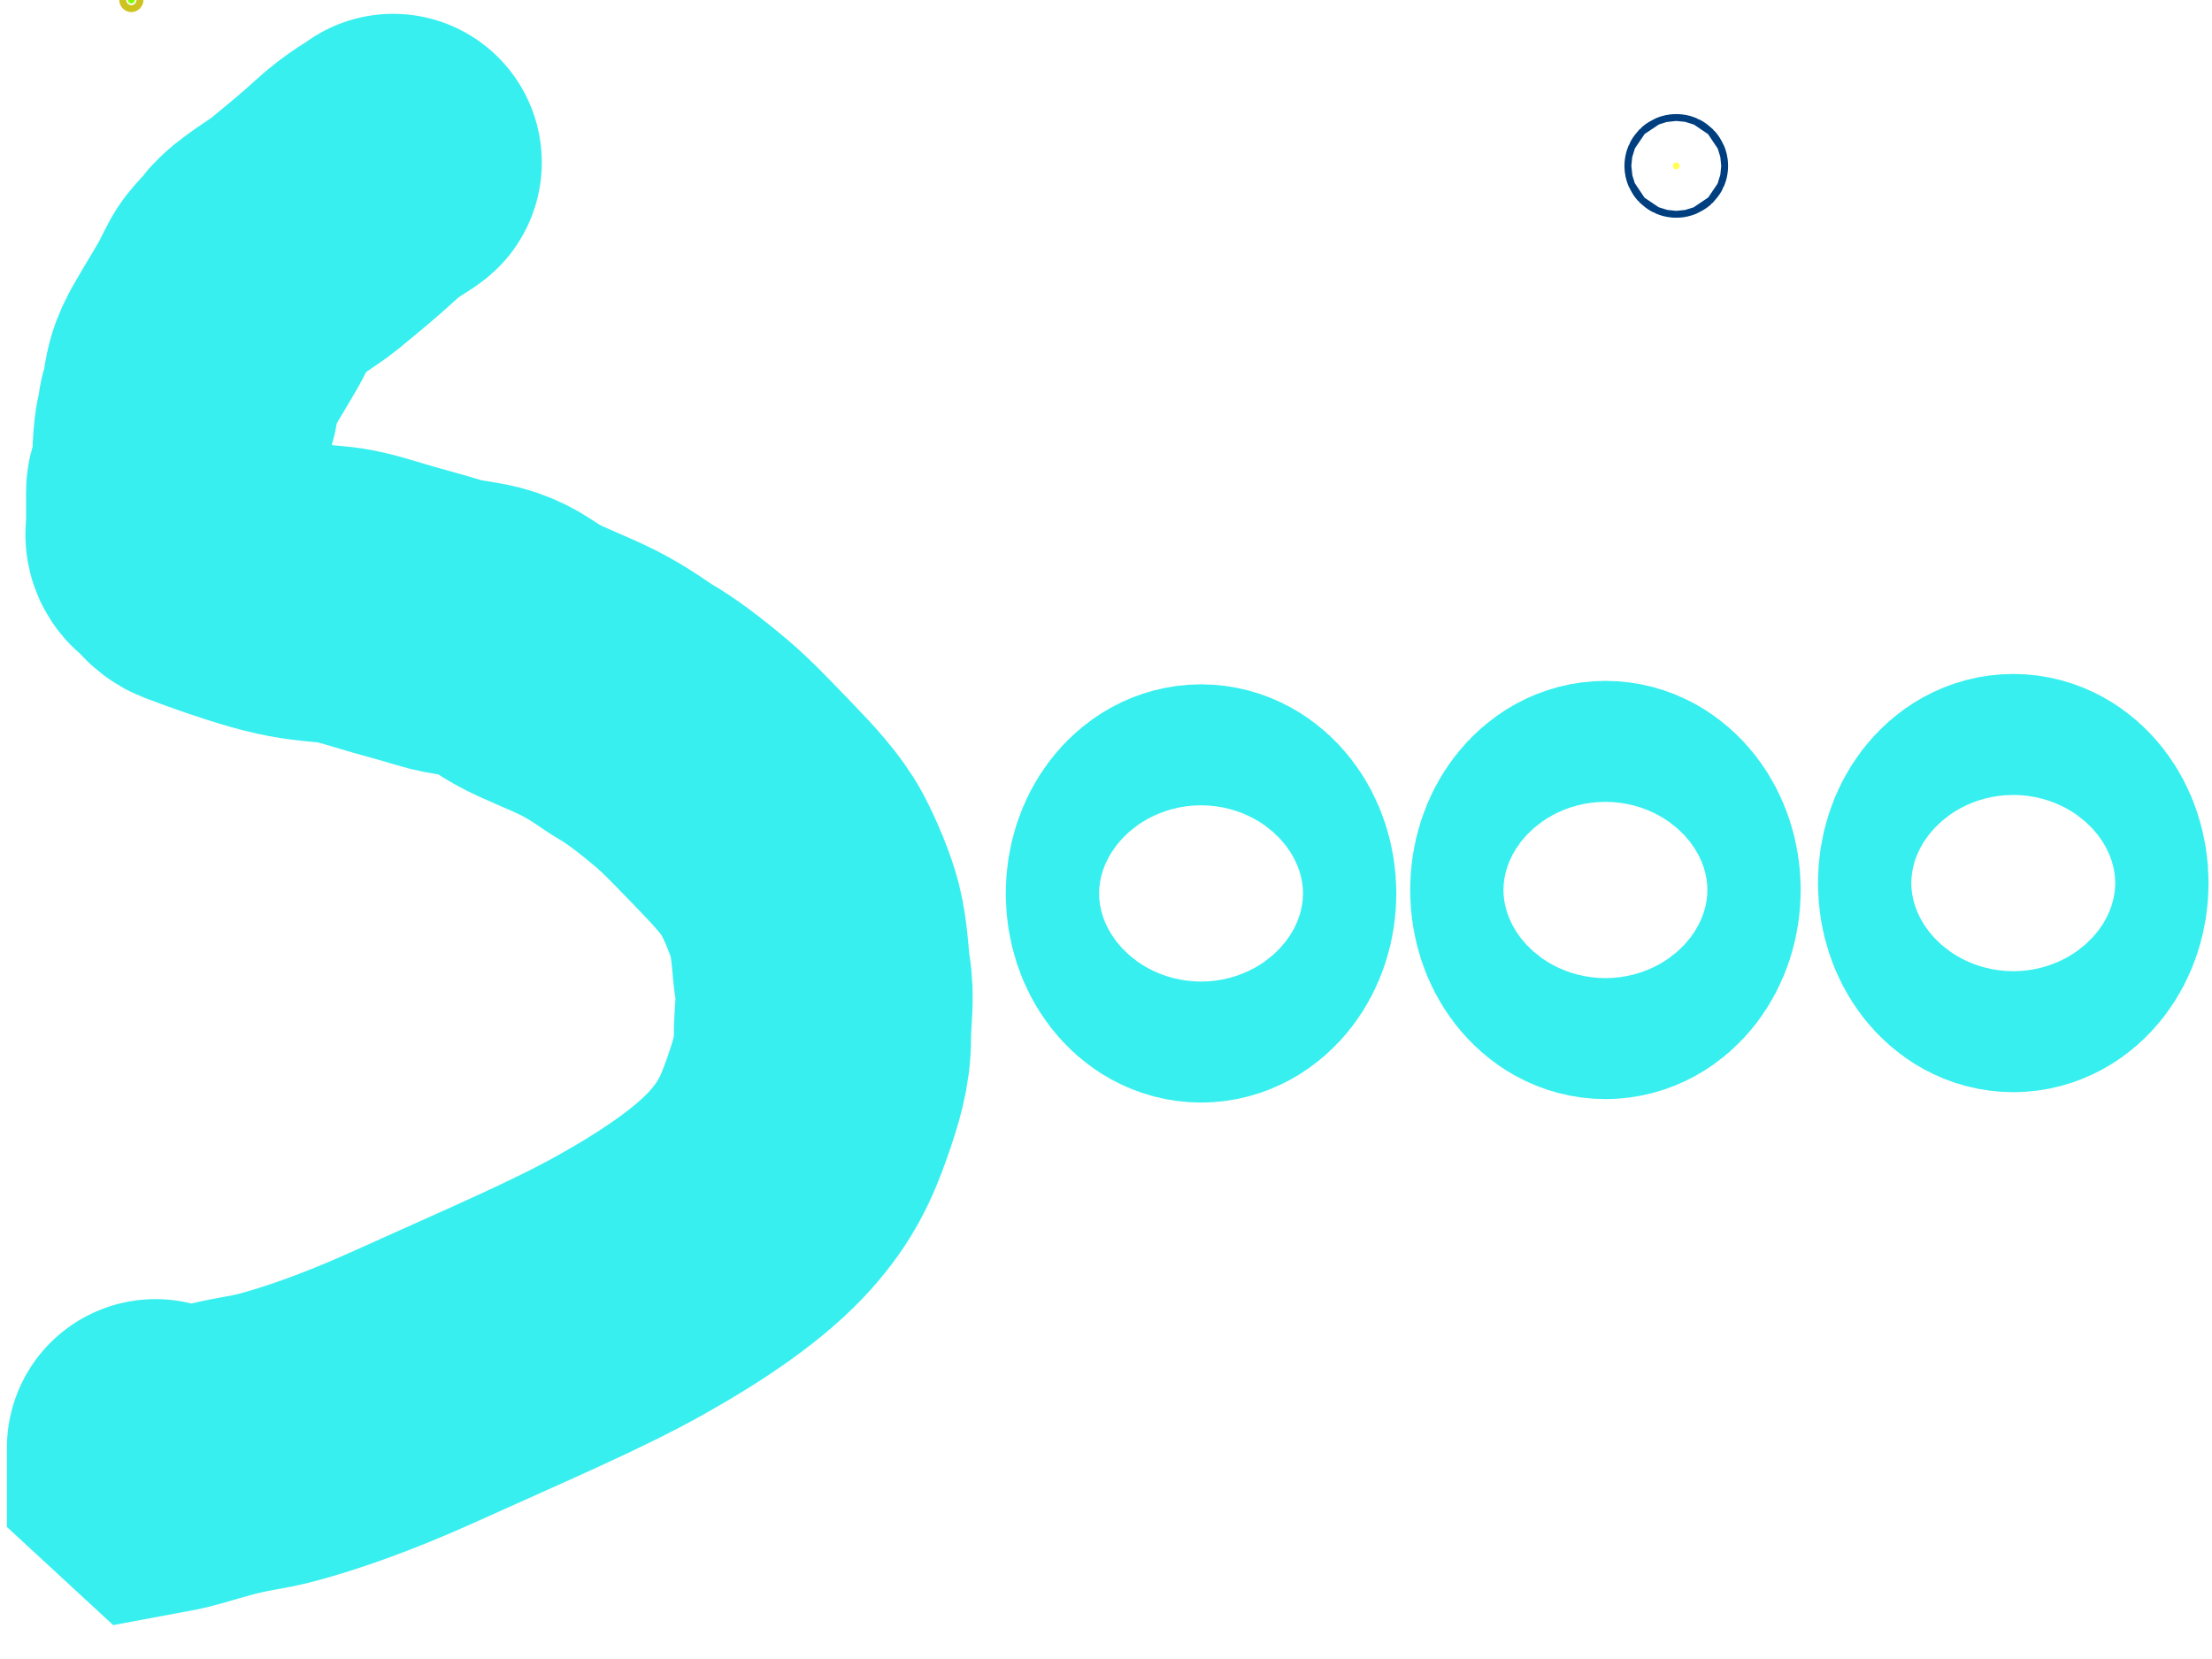
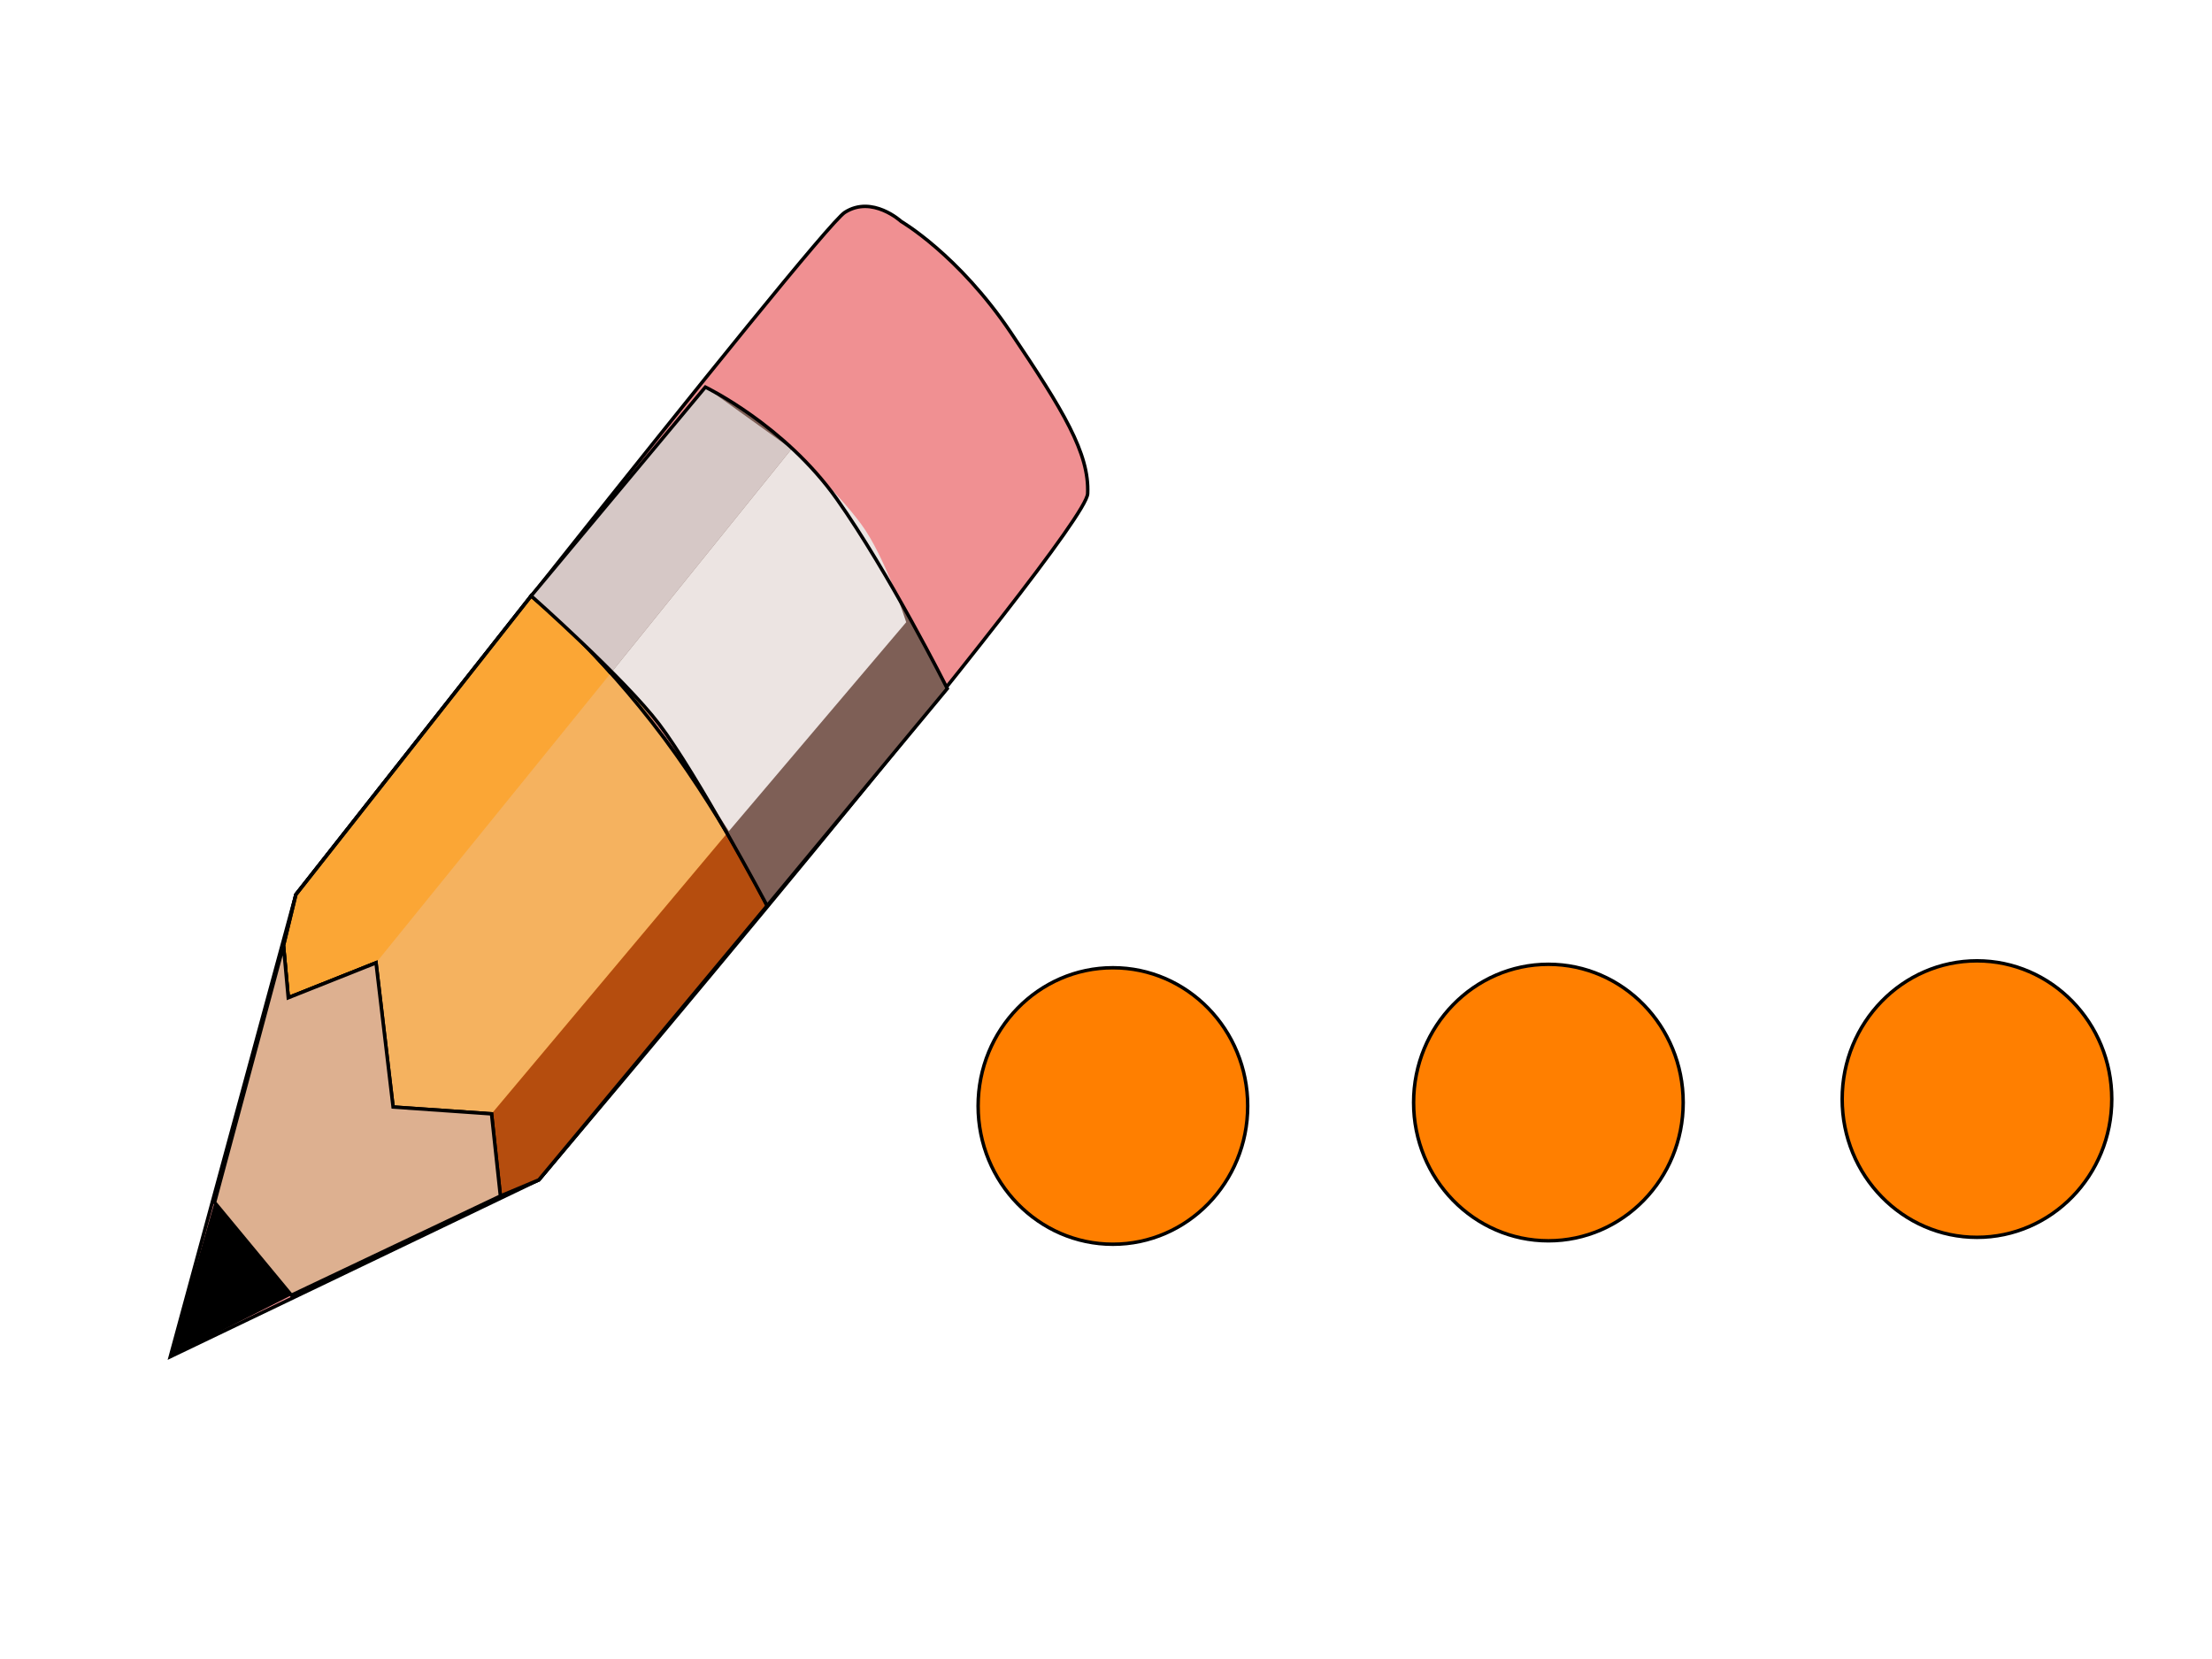
- <svg xmlns="http://www.w3.org/2000/svg" width="640" height="480">
+ <svg xmlns="http://www.w3.org/2000/svg" xmlns:xlink="http://www.w3.org/1999/xlink" width="640" height="480">
  <g>
-     <ellipse rx="1" id="svg_35" cy="0" cx="38" stroke-width="5" stroke="#ccc31e" fill="#7fff00" />
-     <ellipse rx="1" id="svg_91" cy="48" cx="485" stroke-linecap="round" stroke-width="28" stroke="#003f7f" fill="#ffff56" />
-     <path d="m113.754,47c-1.109,1.024 -5.545,3.073 -11.089,8.196c-4.436,4.098 -9.125,7.919 -14.416,12.293c-3.506,2.899 -10.556,6.719 -13.307,10.245c-1.45,1.858 -3.519,3.947 -4.436,5.122c-1.45,1.858 -2.574,4.927 -4.436,8.196c-2.78,4.883 -7.53,12.374 -8.872,15.367c-0.949,2.116 -1.661,4.022 -2.218,9.22c-0.109,1.019 -1.109,3.073 -1.109,4.098c0,1.024 -0.89,4.108 -1.109,6.147c-0.557,5.198 -0.345,9.302 -1.109,12.294c-0.57,2.229 -1.109,3.073 -1.109,4.098c0,2.049 0,4.098 0,5.122c0,2.049 0,4.098 0,5.122c0,1.024 -0.424,2.127 0,3.073c0.6,1.339 1.434,1.325 2.218,2.049c1.568,1.449 2.145,3.221 4.436,4.098c6.48,2.479 14.37,5.256 21.07,7.171c7.713,2.204 12.116,2.559 17.743,3.073c3.311,0.303 6.654,1.024 13.307,3.073c6.654,2.049 12.395,3.427 17.743,5.122c4.691,1.487 10.128,1.608 14.416,3.073c4.651,1.59 6.373,3.454 11.089,6.147c4.219,2.409 12.075,5.321 17.743,8.196c6.521,3.307 11.198,6.991 13.307,8.196c4.717,2.693 10.239,6.898 16.634,12.293c4.632,3.908 10.79,10.479 15.525,15.367c5.23,5.398 10.434,11.04 13.307,16.391c2.654,4.942 5.514,11.932 6.654,16.391c1.529,5.982 1.656,13.194 2.218,16.391c1.066,6.067 0,11.269 0,17.416c0,7.171 -1.845,13.063 -4.436,20.489c-3.136,8.99 -6.291,15.629 -13.307,23.563c-8.449,9.553 -21.924,18.818 -37.704,27.66c-15.288,8.567 -33.765,16.432 -63.21,29.709c-16.942,7.639 -30.033,11.98 -38.813,14.342c-6.734,1.812 -10.072,1.736 -18.852,4.098c-6.734,1.812 -9.98,3.073 -15.525,4.098l-1.109,-1.024l0,-4.098" id="svg_104" stroke-linecap="round" stroke-width="86" stroke="#37efef" fill="none" />
-     <ellipse ry="17.5" rx="13.5" id="svg_108" cy="258.5" cx="347.5" stroke-linecap="round" stroke-width="86" stroke="#37efef" fill="none" />
-     <ellipse id="svg_113" ry="17.5" rx="13.5" cy="257.5" cx="464.5" stroke-linecap="round" stroke-width="86" stroke="#37efef" fill="none" />
-     <ellipse id="svg_114" ry="17.5" rx="13.5" cy="255.5" cx="582.5" stroke-linecap="round" stroke-width="86" stroke="#37efef" fill="none" />
+     <g id="svg_38">
+       <defs transform="translate(49, -15) translate(-4, 1) translate(-8, 1) translate(-2, -1) translate(-38, 21) translate(51, 19) translate(-27, -32) translate(-1, 3) translate(3, 7) translate(-51, -25) translate(8, 30) translate(-80, 6) translate(119, -26) translate(22, 9) translate(-156, -12) translate(30, -2) translate(-94, -93) translate(-7) translate(79, 13) translate(-37, -377) translate(-0) scale(2.12314) translate(0) translate(178.713, 150.451) scale(2.16548, 1.9859) translate(-178.713, -150.451) translate(8.16829, 3.62245) scale(1.27495, 1.3518) translate(-8.16829, -3.62245) translate(94.2439, 77.0978) scale(1.05047, 1.04621) translate(-94.2439, -77.0978) translate(15.3558, 1.5545) scale(1.12449, 1.08369) translate(-15.3558, -1.5545) translate(88.0158, 73.5723) scale(1.08934, 1.01716) translate(-88.0158, -73.5723) translate(79.8692, 72.331) scale(0.648766) translate(-79.8692, -72.331) translate(103.9, 17.5438) scale(1.03454, 1.08192) translate(-103.9, -17.5438) translate(26.5233, 16.4102) scale(0.877803, 1) translate(-26.5233, -16.4102) translate(11.7631, 11.425) scale(0.803293, 1) translate(-11.7631, -11.425)">
+         <linearGradient id="svg_20">
+           <stop stop-color="#ddb090" id="svg_30" offset="0" />
+           <stop stop-color="#ebd1bf" offset="0.5" id="svg_29" />
+           <stop stop-color="#ce8d60" id="svg_28" offset="1" />
+         </linearGradient>
+         <linearGradient id="svg_22">
+           <stop stop-color="#f09092" id="svg_27" offset="0" />
+           <stop stop-color="#f2acac" offset="0.25" id="svg_26" />
+           <stop stop-color="#f5c8c7" offset="0.5" id="svg_25" />
+           <stop stop-color="#cf8885" id="svg_24" offset="0.75" />
+           <stop stop-color="#aa4944" id="svg_23" offset="1" />
+         </linearGradient>
+         <linearGradient gradientTransform="matrix(3.56972, 0, 0, 4.61366, 40.3143, -2187.89)" gradientUnits="userSpaceOnUse" y2="508.321" x2="298.991" y1="487.986" x1="279.917" id="svg_15" xlink:href="#svg_22" />
+         <linearGradient gradientTransform="matrix(3.56972, 0, 0, 4.61366, 40.3143, -2187.89)" gradientUnits="userSpaceOnUse" y2="549.689" x2="247.019" y1="538.618" x1="235.886" id="svg_8" xlink:href="#svg_20" />
+       </defs>
+       <g id="svg_2">
+         <path fill="url(#svg_15)" stroke="#000000" stroke-width="1px" id="svg_14" d="m49.272,392.529l11.623,-42.77l24.713,-90.937c0,0 150.859,-192.285 158.817,-197.373c7.958,-5.089 16.325,2.628 16.325,2.628c0,0 16.547,9.613 31.702,32.128c15.154,22.515 22.768,34.936 22.239,46.626c-0.529,11.689 -158.78,198.537 -158.78,198.537l-70.45,33.799l-36.189,17.362z" />
+         <path fill="#fba635" stroke="#000000" stroke-width="1px" id="svg_13" d="m82.02,273.589l1.383,15.085l25.392,-10.099l4.94,41.717l28.484,1.981l2.563,23.769l11.129,-4.674l66.041,-79.316c0,0 -13.989,-28.408 -33.271,-53.035c-19.129,-24.432 -35.003,-36.617 -35.003,-36.617l-68.071,86.421l-3.589,14.768z" />
+         <path fill="#f5b25f" id="svg_12" d="m108.795,278.576l68.145,-84.093c0,0 4.146,2.694 16.9,20.672c12.754,17.978 17.049,25.329 17.049,25.329l-68.669,81.789l-28.484,-1.98l-4.94,-41.717z" />
+         <path fill="#b54d0e" id="svg_11" d="m144.782,346.042l11.129,-4.675l66.041,-79.316l-11.064,-21.567l-68.669,81.789l2.563,23.769z" />
+         <path fill="#000000" id="svg_10" d="m62.075,347.876l22.238,26.873l-35.04,17.78l12.802,-44.653z" />
+         <path fill="none" stroke="#000000" stroke-width="1px" d="m82.02,273.589l1.383,15.085l25.392,-10.099l4.94,41.717l28.484,1.981l2.563,23.769l11.129,-4.674l66.041,-79.316c0,0 -13.989,-28.408 -33.271,-53.035c-19.129,-24.432 -35.003,-36.617 -35.003,-36.617l-68.071,86.421l-3.589,14.768z" id="svg_9" />
+         <path fill="url(#svg_8)" stroke="#000000" stroke-width="1px" id="svg_7" d="m62.075,347.876l22.238,26.873l60.47,-28.706l-2.563,-23.769l-28.484,-1.98l-4.94,-41.717l-25.392,10.099l-1.383,-15.086l-19.945,74.286z" />
+         <path fill="#7e5f56" id="svg_6" d="m204.083,111.992c0,0 22.908,11.024 38.025,32.374c15.117,21.351 31.975,54.853 31.975,54.853l-52.131,62.833c0,0 -22.615,-44.274 -33.814,-55.921c-11.199,-11.648 -34.459,-33.731 -34.459,-33.731l50.404,-60.408z" />
+         <path fill="#d6c8c6" id="svg_5" d="m153.679,172.4l23.261,22.083l52.075,-64.579l-24.932,-17.912l-50.404,60.408" />
+         <path fill="#ece4e2" id="svg_4" d="m176.94,194.483l13.828,15.117l20.121,30.885l51.305,-60.456c0,0 -6.017,-18.92 -13.088,-28.455c-7.071,-9.535 -20.09,-21.669 -20.09,-21.669" />
+         <path fill="none" stroke="#000000" stroke-width="1px" d="m204.083,111.992c0,0 22.908,11.024 38.025,32.374c15.117,21.351 31.975,54.853 31.975,54.853l-52.131,62.833c0,0 -20.353,-38.161 -31.185,-52.452c-10.059,-13.271 -37.089,-37.199 -37.089,-37.199l50.404,-60.408z" id="svg_3" />
+       </g>
+     </g>
+     <ellipse ry="40" rx="39" id="svg_147" cy="320" cx="322" stroke="#000000" fill="#ff7f00" />
+     <ellipse id="svg_149" ry="40" rx="39" cy="319" cx="448" stroke="#000000" fill="#ff7f00" />
+     <ellipse id="svg_150" ry="40" rx="39" cy="318" cx="572" stroke="#000000" fill="#ff7f00" />
  </g>
</svg>
